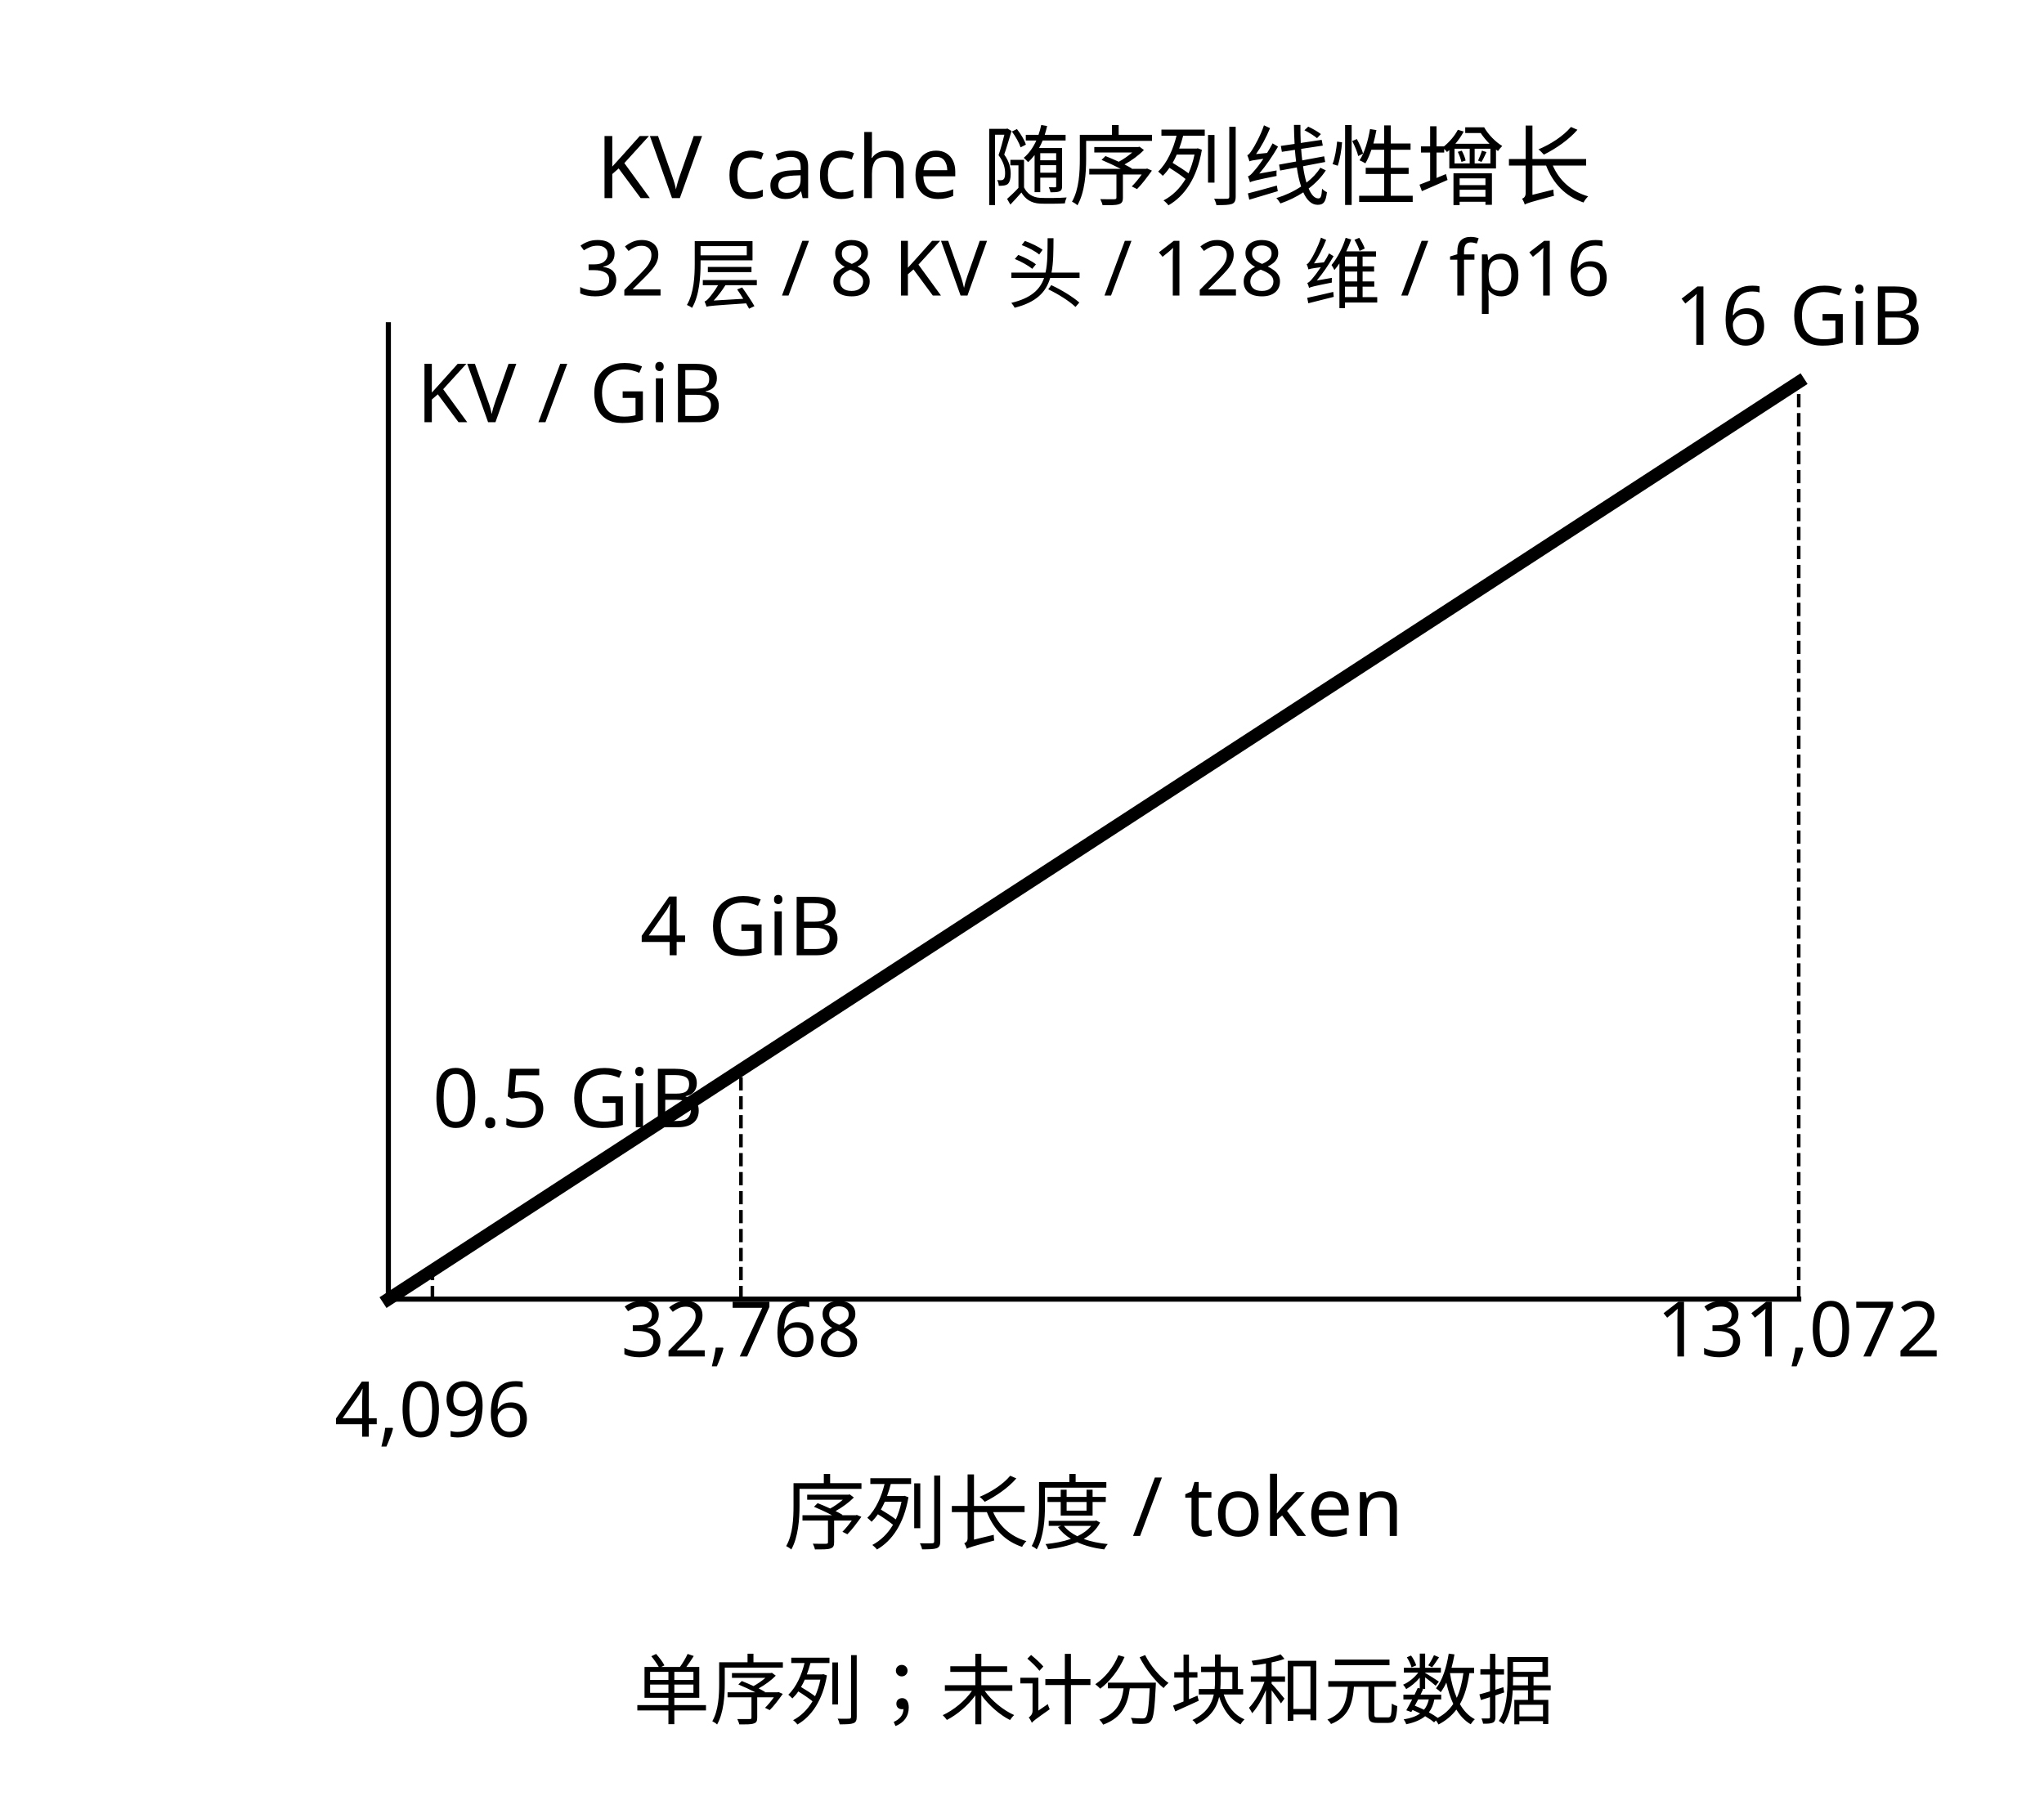
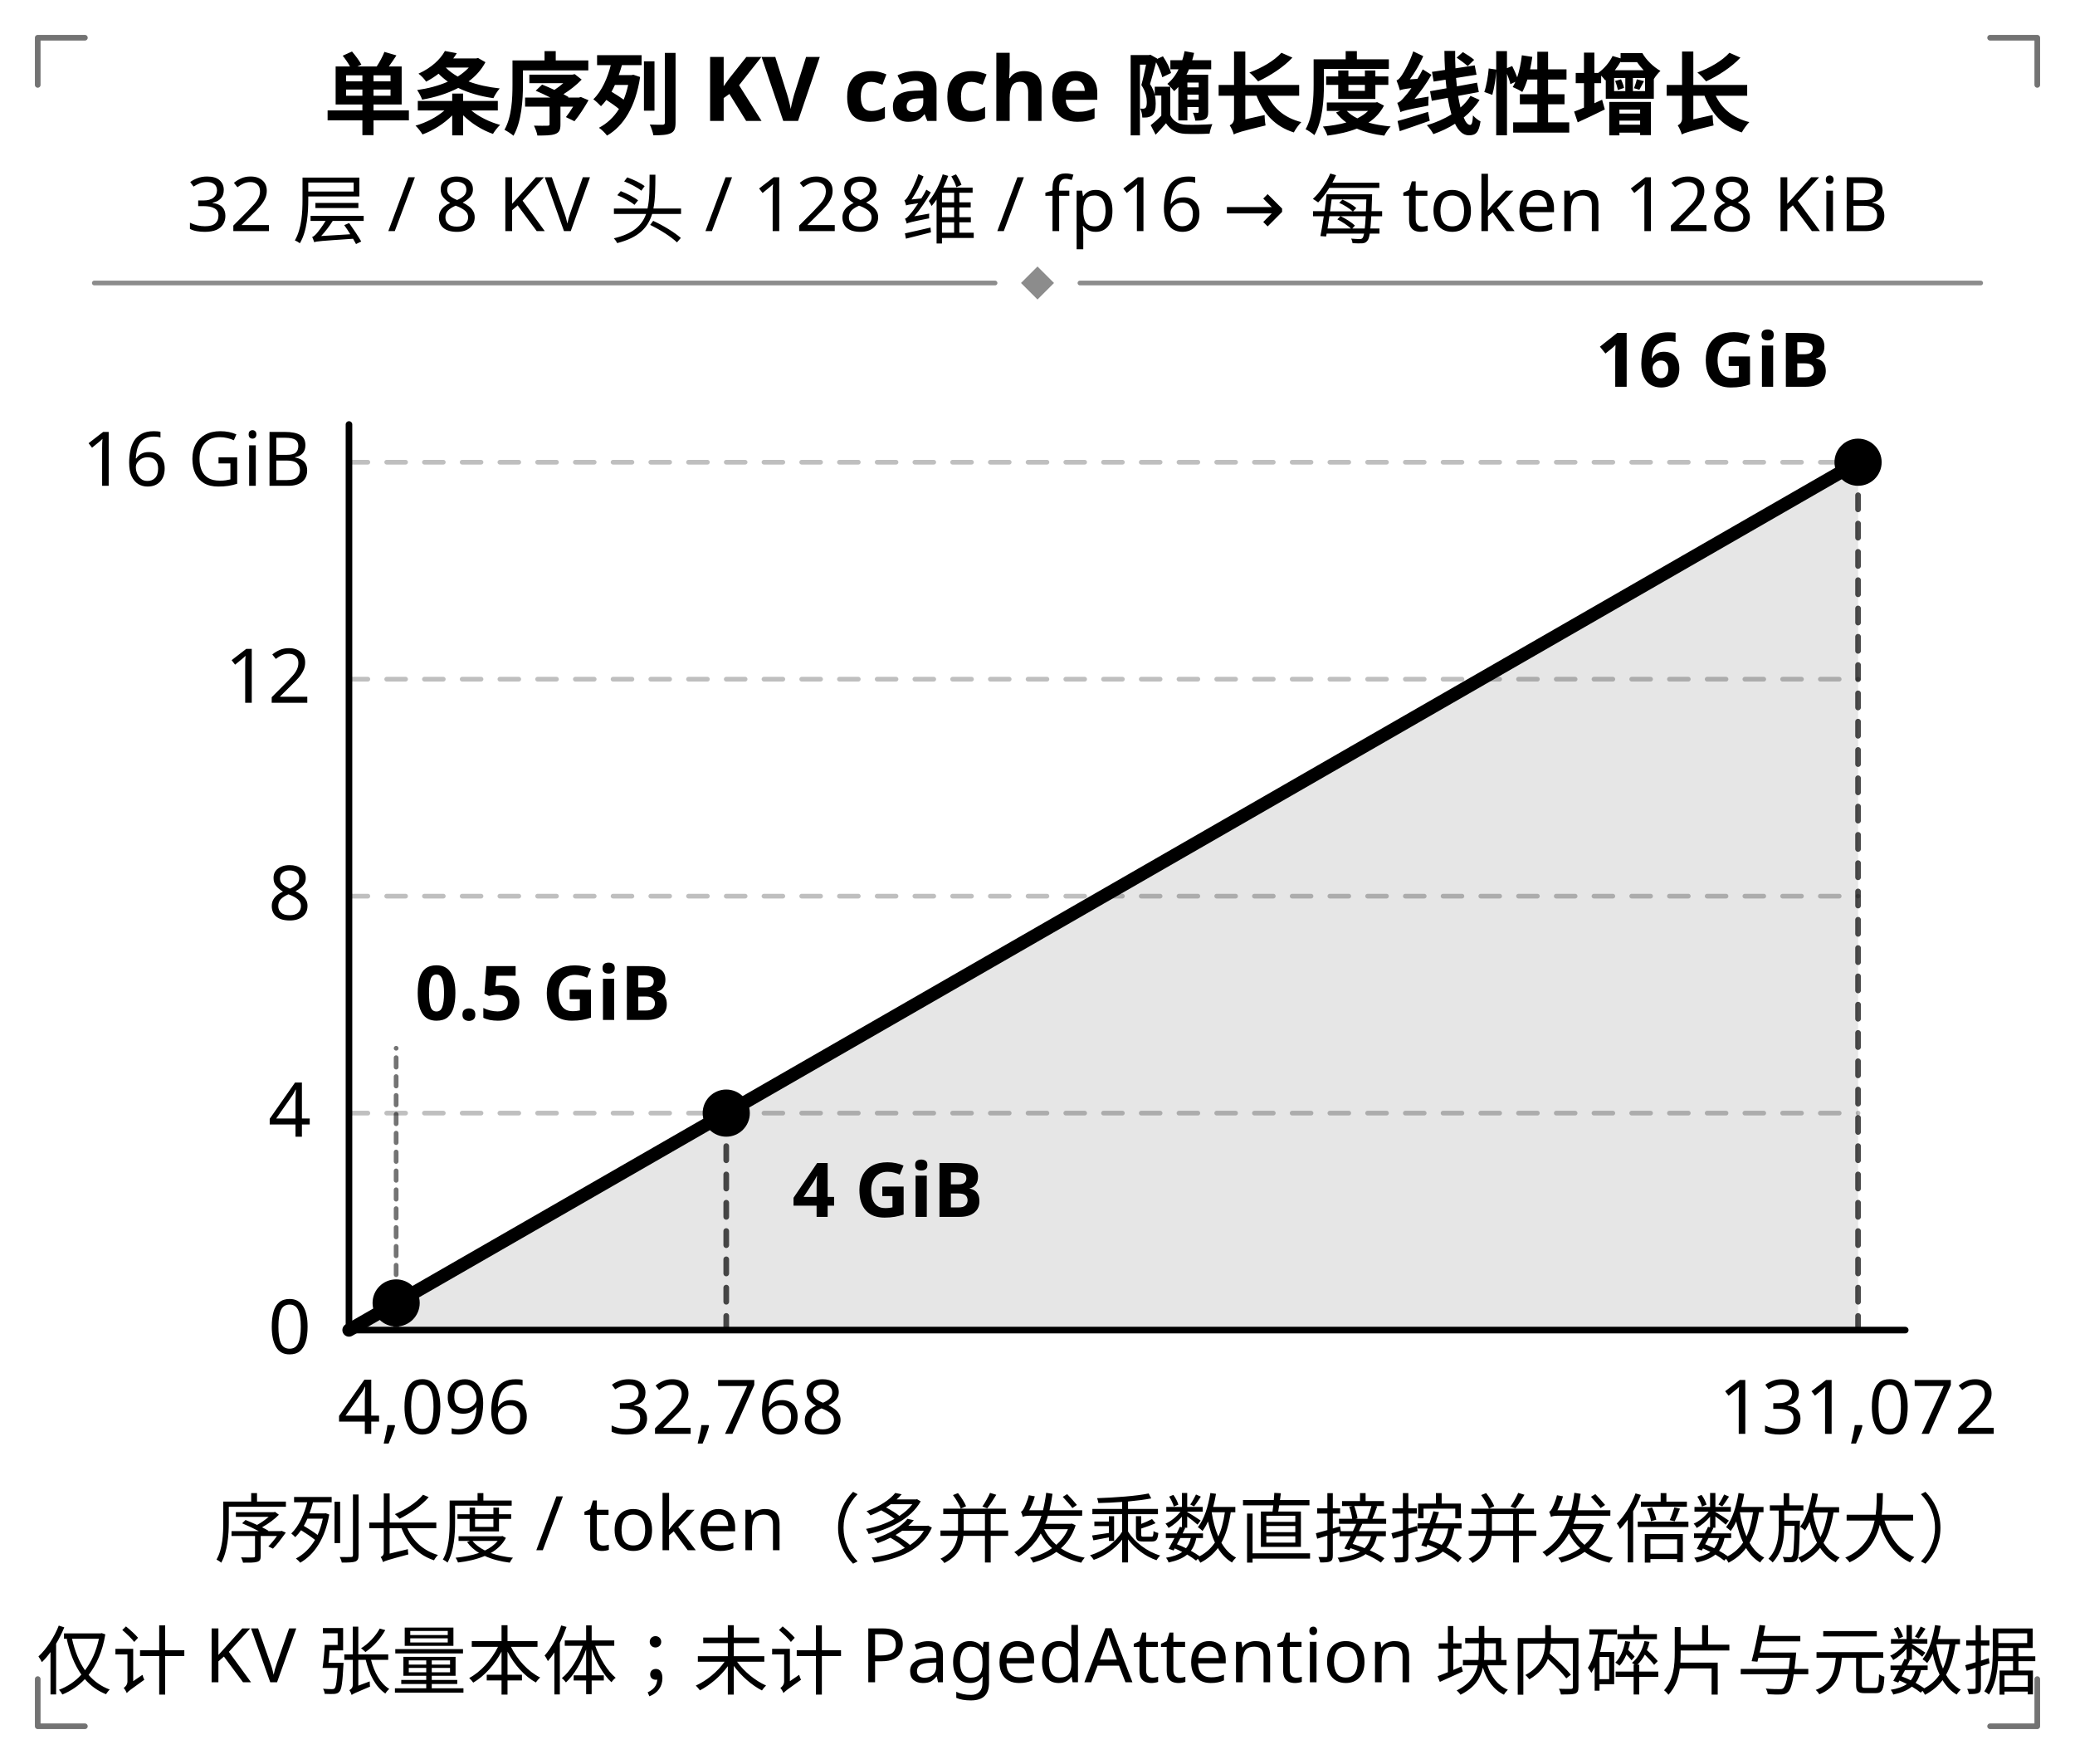
- <svg xmlns="http://www.w3.org/2000/svg" viewBox="0 0 399.6 352.8" version="1.1" role="img" aria-label="单条序列的 KV 数据量随长度线性增长" font-family="sans-serif" class="llm-explainer">
-   <g>
-     <g>
-       <path d="M 0 352.8 L 399.6 352.8 L 399.6 0 L 0 0 L 0 352.8 z" fill="none" />
-     </g>
-     <g>
-       <g>
-         <path d="M 75.924 254.016 L 351.648 254.016 L 351.648 63.504 L 75.924 63.504 L 75.924 254.016 z" fill="none" />
-       </g>
-       <g />
-       <g />
-       <g>
-         <path d="M 75.924 254.016 L 351.648 74.711" fill="none" stroke="currentColor" stroke-width="2.5" stroke-linecap="square" />
-       </g>
-       <g>
-         <path d="M 75.924 254.016 L 351.648 254.016" fill="none" stroke="currentColor" stroke-linecap="square" />
-       </g>
-       <g>
-         <path d="M 75.924 254.016 L 75.924 63.504" fill="none" stroke="currentColor" stroke-linecap="square" />
-       </g>
-       <g>
-         <path d="M 84.54 254.016 L 84.54 248.413" fill="none" stroke-dasharray="2.59,1.12" stroke-dashoffset="0" stroke="currentColor" stroke-width="0.7" />
-       </g>
-       <g>
-         <path d="M 144.855 254.016 L 144.855 209.19" fill="none" stroke-dasharray="2.59,1.12" stroke-dashoffset="0" stroke="currentColor" stroke-width="0.7" />
-       </g>
-       <g>
-         <path d="M 351.648 254.016 L 351.648 74.711" fill="none" stroke-dasharray="2.59,1.12" stroke-dashoffset="0" stroke="currentColor" stroke-width="0.7" />
-       </g>
-       <g>
-         <text x="213.786" y="38.737" transform="rotate(-0 213.786 38.73744)" font-size="17px" text-anchor="middle" fill="currentColor">KV cache 随序列线性增长</text>
-       </g>
-       <g>
-         <text x="213.786" y="57.789" transform="rotate(-0 213.786 57.78864)" font-size="15px" text-anchor="middle" fill="currentColor">32 层 / 8 KV 头 / 128 维 / fp16</text>
-       </g>
-       <g>
-         <text x="84.54" y="220.396" transform="rotate(-0 84.54037 220.3962)" font-size="16px" text-anchor="start" fill="currentColor">0.5 GiB</text>
-       </g>
-       <g>
-         <text x="144.855" y="186.776" transform="rotate(-0 144.855 186.7765)" font-size="16px" text-anchor="middle" fill="currentColor">4 GiB</text>
-       </g>
-       <g>
-         <text x="351.648" y="67.426" transform="rotate(-0 351.648 67.42631)" font-size="16px" text-anchor="middle" fill="currentColor">16 GiB</text>
-       </g>
-       <g>
-         <text x="84.54" y="280.912" transform="rotate(-0 84.54037 280.9118)" font-size="15px" text-anchor="middle" fill="currentColor">4,096</text>
-       </g>
-       <g>
-         <text x="144.855" y="265.223" transform="rotate(-0 144.855 265.2226)" font-size="15px" text-anchor="middle" fill="currentColor">32,768</text>
-       </g>
-       <g>
-         <text x="351.648" y="265.223" transform="rotate(-0 351.648 265.2226)" font-size="15px" text-anchor="middle" fill="currentColor">131,072</text>
-       </g>
-       <g>
-         <text x="213.786" y="301.644" transform="rotate(-0 213.786 301.644)" font-size="16px" text-anchor="middle" fill="currentColor">序列长度 / token</text>
-       </g>
-       <g>
-         <text x="81.438" y="82.555" transform="rotate(-0 81.43848 82.5552)" font-size="16px" text-anchor="start" fill="currentColor">KV / GiB</text>
-       </g>
-       <g>
-         <text x="213.786" y="335.936" transform="rotate(-0 213.786 335.9362)" font-size="15px" text-anchor="middle" fill="currentColor">单序列；未计分块和元数据</text>
-       </g>
-     </g>
+ <svg xmlns="http://www.w3.org/2000/svg" viewBox="0 0 440 374" role="img" aria-label="单条序列的 KV 数据量随长度线性增长" class="llm-explainer" stroke-linecap="round" stroke-linejoin="round" font-family="sans-serif">
+   <g class="il-bronze-2" fill="none" stroke="currentColor" stroke-width="1.2" opacity=".55">
+     <path d="M8 18V8H18M422 8H432V18M8 356V366H18M422 366H432V356" />
  </g>
+   <text x="220" y="27" text-anchor="middle" font-size="19" class="il-head" font-weight="700" fill="currentColor" stroke="none">单条序列 KV cache 随长度线性增长</text>
+   <text x="220" y="49" text-anchor="middle" font-size="16" class="il-sub il-muted" fill="currentColor" stroke="none">32 层 / 8 KV 头 / 128 维 / fp16 → 每 token 128 KiB</text>
+   <g class="il-bronze-2">
+     <path d="M20 60H211M229 60H420" fill="none" stroke="currentColor" stroke-width="1" opacity=".45" />
+     <path d="M220 56.5l3.5 3.5-3.5 3.5-3.5-3.5Z" fill="currentColor" fill-opacity=".45" stroke="none" />
+   </g>
+   <path d="M74 282H394" class="il-muted" fill="none" stroke="currentColor" stroke-width="1" opacity=".25" />
+   <text x="66" y="287" text-anchor="end" font-size="16" class="il-sub il-muted" fill="currentColor" stroke="none">0</text>
+   <path d="M74 236H394" class="il-muted" fill="none" stroke="currentColor" stroke-width="1" opacity=".25" stroke-dasharray="4 4" />
+   <text x="66" y="241" text-anchor="end" font-size="16" class="il-sub il-muted" fill="currentColor" stroke="none">4</text>
+   <path d="M74 190H394" class="il-muted" fill="none" stroke="currentColor" stroke-width="1" opacity=".25" stroke-dasharray="4 4" />
+   <text x="66" y="195" text-anchor="end" font-size="16" class="il-sub il-muted" fill="currentColor" stroke="none">8</text>
+   <path d="M74 144H394" class="il-muted" fill="none" stroke="currentColor" stroke-width="1" opacity=".25" stroke-dasharray="4 4" />
+   <text x="66" y="149" text-anchor="end" font-size="16" class="il-sub il-muted" fill="currentColor" stroke="none">12</text>
+   <path d="M74 98H394" class="il-muted" fill="none" stroke="currentColor" stroke-width="1" opacity=".25" stroke-dasharray="4 4" />
+   <text x="66" y="103" text-anchor="end" font-size="16" class="il-sub il-muted" fill="currentColor" stroke="none">16 GiB</text>
+   <polygon points="74,282 394,98 394,282" class="il-sky" fill="currentColor" fill-opacity=".10" stroke="none" />
+   <path pathLength="100" d="M74 282L394 98" class="il-cinnabar" fill="none" stroke="currentColor" stroke-width="2.8" />
+   <path d="M74 90V282H404" class="il-bronze" fill="none" stroke="currentColor" stroke-width="1.4" />
+   <path d="M84 282V276.25" class="il-jade" fill="none" stroke="currentColor" stroke-width="1.2" stroke-dasharray="3 3" opacity=".7" />
+   <circle cx="84" cy="276.25" r="5" class="il-jade" fill="currentColor" stroke="none" />
+   <path d="M84 270.25V222.25" class="il-jade" fill="none" stroke="currentColor" stroke-width="1" stroke-dasharray="2 2" opacity=".55" />
+   <text x="88" y="216.25" text-anchor="start" font-size="16" class="il-jade" font-weight="700" fill="currentColor" stroke="none">0.5 GiB</text>
+   <text x="92" y="304" text-anchor="middle" font-size="16" class="il-sub" fill="currentColor" stroke="none">4,096</text>
+   <path d="M154 282V236" class="il-sky" fill="none" stroke="currentColor" stroke-width="1.2" stroke-dasharray="3 3" opacity=".7" />
+   <circle cx="154" cy="236" r="5" class="il-sky" fill="currentColor" stroke="none" />
+   <text x="168" y="258" text-anchor="start" font-size="16" class="il-sky" font-weight="700" fill="currentColor" stroke="none">4 GiB</text>
+   <text x="154" y="304" text-anchor="middle" font-size="16" class="il-sub" fill="currentColor" stroke="none">32,768</text>
+   <path d="M394 282V98" class="il-cinnabar" fill="none" stroke="currentColor" stroke-width="1.2" stroke-dasharray="3 3" opacity=".7" />
+   <circle cx="394" cy="98" r="5" class="il-cinnabar" fill="currentColor" stroke="none" />
+   <text x="388" y="82" text-anchor="end" font-size="16" class="il-cinnabar" font-weight="700" fill="currentColor" stroke="none">16 GiB</text>
+   <text x="394" y="304" text-anchor="middle" font-size="16" class="il-sub" fill="currentColor" stroke="none">131,072</text>
+   <text x="234" y="330" text-anchor="middle" font-size="16" class="il-sub" fill="currentColor" stroke="none">序列长度 / token（多并发乘数直接按并发倍数放大）</text>
+   <text x="220" y="358" text-anchor="middle" font-size="16" class="il-sub il-muted" fill="currentColor" stroke="none">仅计 KV 张量本体；未计 PagedAttention 块内碎片与元数据</text>
</svg>
